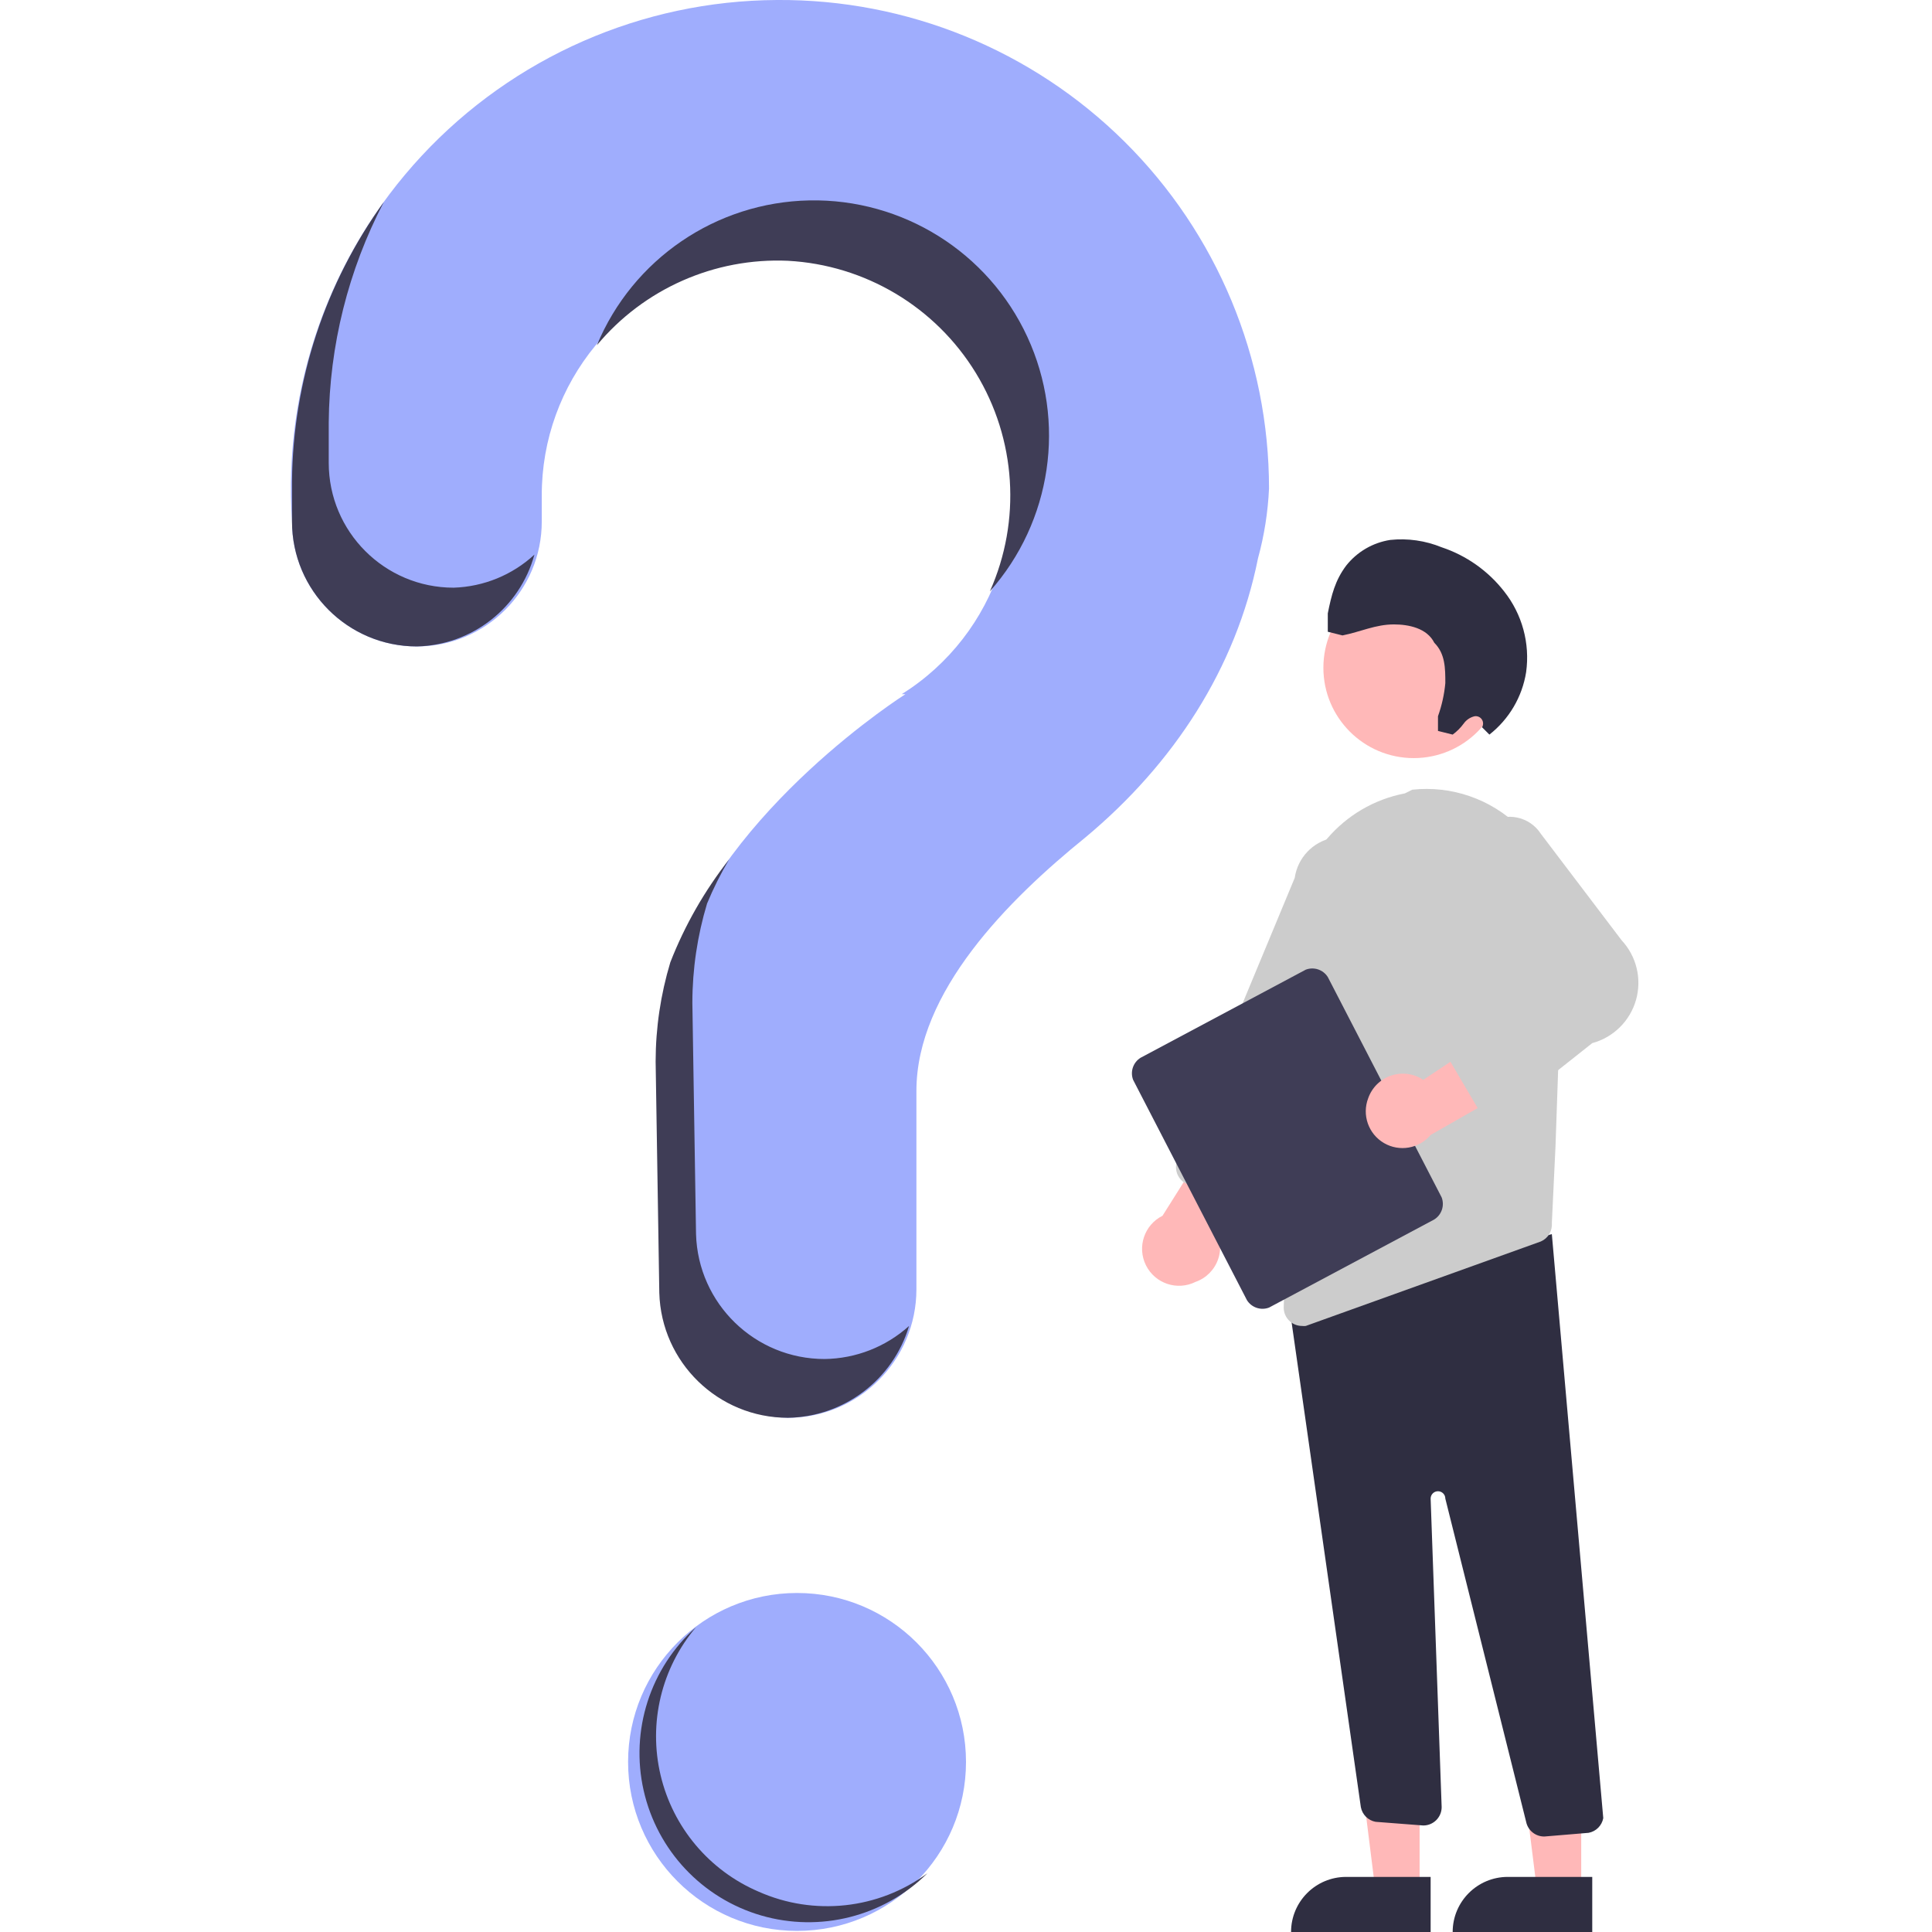
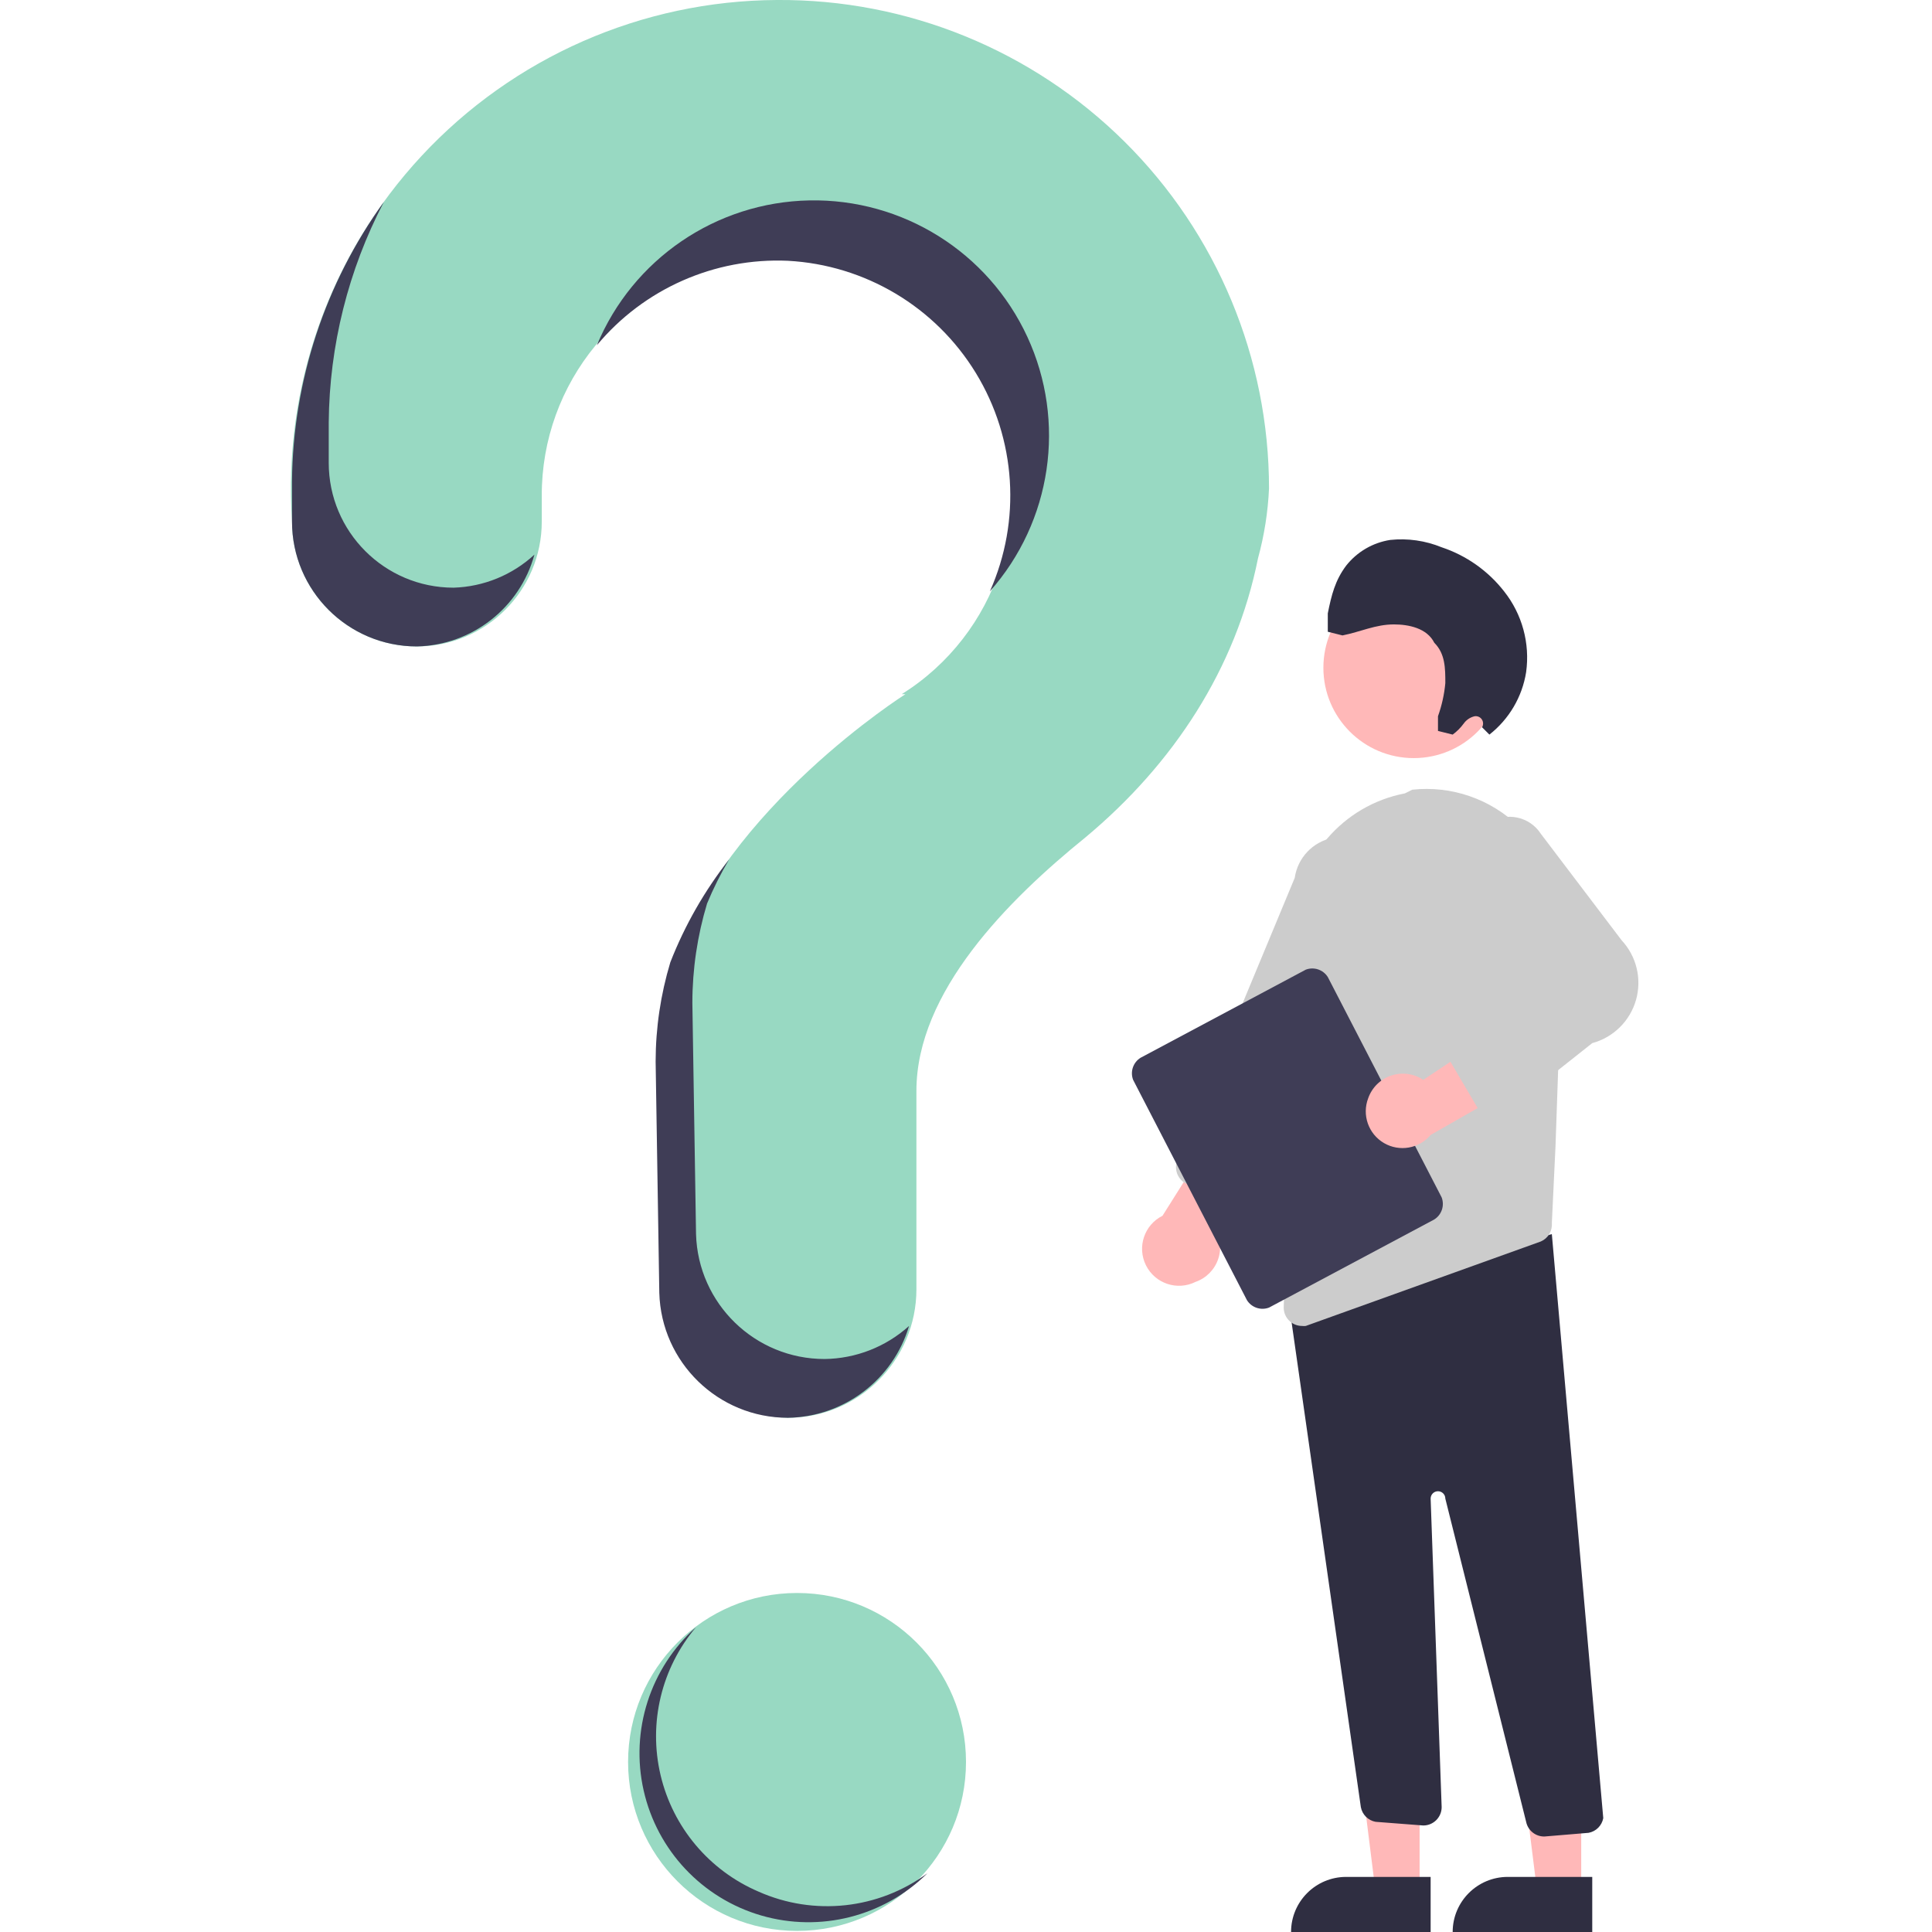
<svg xmlns="http://www.w3.org/2000/svg" width="150" height="150" data-name="Layer 1" viewBox="0 0 367 526">
-   <circle cx="137.5" cy="479.7" r="46" fill="#9fadfd" />
-   <path fill="#9fadfd" d="M132 0A133 133 0 0 0 0 142a34 34 0 0 0 34 34 34 34 0 0 0 34-34v-7a64 64 0 1 1 98 54h1s-49 31-63 73a94 94 0 0 0-4 27l1 63a35 35 0 0 0 34 34 35 35 0 0 0 35-35v-54c0-27 25-52 46-69 24-20 41-46 47-76a87 87 0 0 0 3-19A133 133 0 0 0 132 0z" />
+   <circle cx="137.5" cy="479.7" r="46" fill="#98D9C2" />
+   <path fill="#98D9C2" d="M132 0A133 133 0 0 0 0 142a34 34 0 0 0 34 34 34 34 0 0 0 34-34v-7a64 64 0 1 1 98 54h1s-49 31-63 73a94 94 0 0 0-4 27l1 63a35 35 0 0 0 34 34 35 35 0 0 0 35-35v-54c0-27 25-52 46-69 24-20 41-46 47-76a87 87 0 0 0 3-19A133 133 0 0 0 132 0z" />
  <path fill="#3f3d56" d="M44 160a34 34 0 0 1-34-34v-11a132 132 0 0 1 15-60 132 132 0 0 0-25 76v11a34 34 0 0 0 34 34 34 34 0 0 0 32-25 34 34 0 0 1-22 9zm91-89a64 64 0 0 1 55 90A64 64 0 1 0 83 94a64 64 0 0 1 52-23zm10 299a35 35 0 0 1-35-34l-1-63a94 94 0 0 1 4-27 95 95 0 0 1 6-12 110 110 0 0 0-16 28 94 94 0 0 0-4 27l1 63a35 35 0 0 0 35 34 35 35 0 0 0 33-25 35 35 0 0 1-23 9z" />
  <g transform="translate(0 1)">
    <path fill="#ffb8b8" d="M307 514h-12l-6-48h18z" />
    <path fill="#2f2e41" d="M272 525h38v-15h-23a15 15 0 0 0-15 15z" />
    <path fill="#ffb8b8" d="M351 514h-12l-6-48h18z" />
    <path fill="#2f2e41" d="M316 525h38v-15h-23a15 15 0 0 0-15 15zm25-26 12-1a5 5 0 0 0 4-4l-14-159-66 18-6-2 20 140a5 5 0 0 0 4 4l13 1a5 5 0 0 0 5-5l-3-84a2 2 0 0 1 4 0l22 88a5 5 0 0 0 5 4z" />
    <circle cx="-305.4" cy="180.8" r="24.6" fill="#ffb8b8" transform="scale(-1 1)" />
    <path fill="#ccc" d="m346 253-2 58-1 21a5 5 0 0 1-3 5l-64 23a4 4 0 0 1-1 0 5 5 0 0 1-5-5l3-105a37 37 0 0 1 30-35l2-1a36 36 0 0 1 29 10 37 37 0 0 1 12 29z" />
    <path fill="#ffb8b8" d="M246 348a10 10 0 0 0 5-15l22-29-19-1-17 27a10 10 0 0 0 9 18z" />
    <path fill="#ccc" d="M261 328a5 5 0 0 0 3-3l32-77a13 13 0 1 0-23-10l-32 77a5 5 0 0 0 2 6l15 7a5 5 0 0 0 3 0z" />
    <path fill="#3f3d56" d="m313 325-31-60a5 5 0 0 0-6-2l-45 24a5 5 0 0 0-2 6l31 60a5 5 0 0 0 6 2l45-24a5 5 0 0 0 2-6z" />
    <path fill="#ffb8b8" d="M293 298a10 10 0 0 1 15-5l30-20v19l-28 16a10 10 0 0 1-17-10z" />
    <path fill="#ccc" d="m330 302 24-19a17 17 0 0 0 8-28l-22-29a10 10 0 0 0-17 11l18 28-26 13a5 5 0 0 0-2 6l10 17a5 5 0 0 0 3 2h1a5 5 0 0 0 3-1z" />
    <path fill="#2f2e41" d="M324 197a2 2 0 0 0-2-3 5 5 0 0 0-3 2 14 14 0 0 1-3 3l-4-1v-4a37 37 0 0 0 2-9c0-4 0-8-3-11-2-4-7-5-11-5-5 0-9 2-14 3l-4-1v-5c1-5 2-9 5-13a19 19 0 0 1 12-7 29 29 0 0 1 14 2 36 36 0 0 1 17 12 29 29 0 0 1 6 22 27 27 0 0 1-10 17z" />
  </g>
  <path fill="#3f3d56" d="M127 515a46 46 0 0 1-17-72 46 46 0 1 0 63 67 46 46 0 0 1-46 5z" />
</svg>
